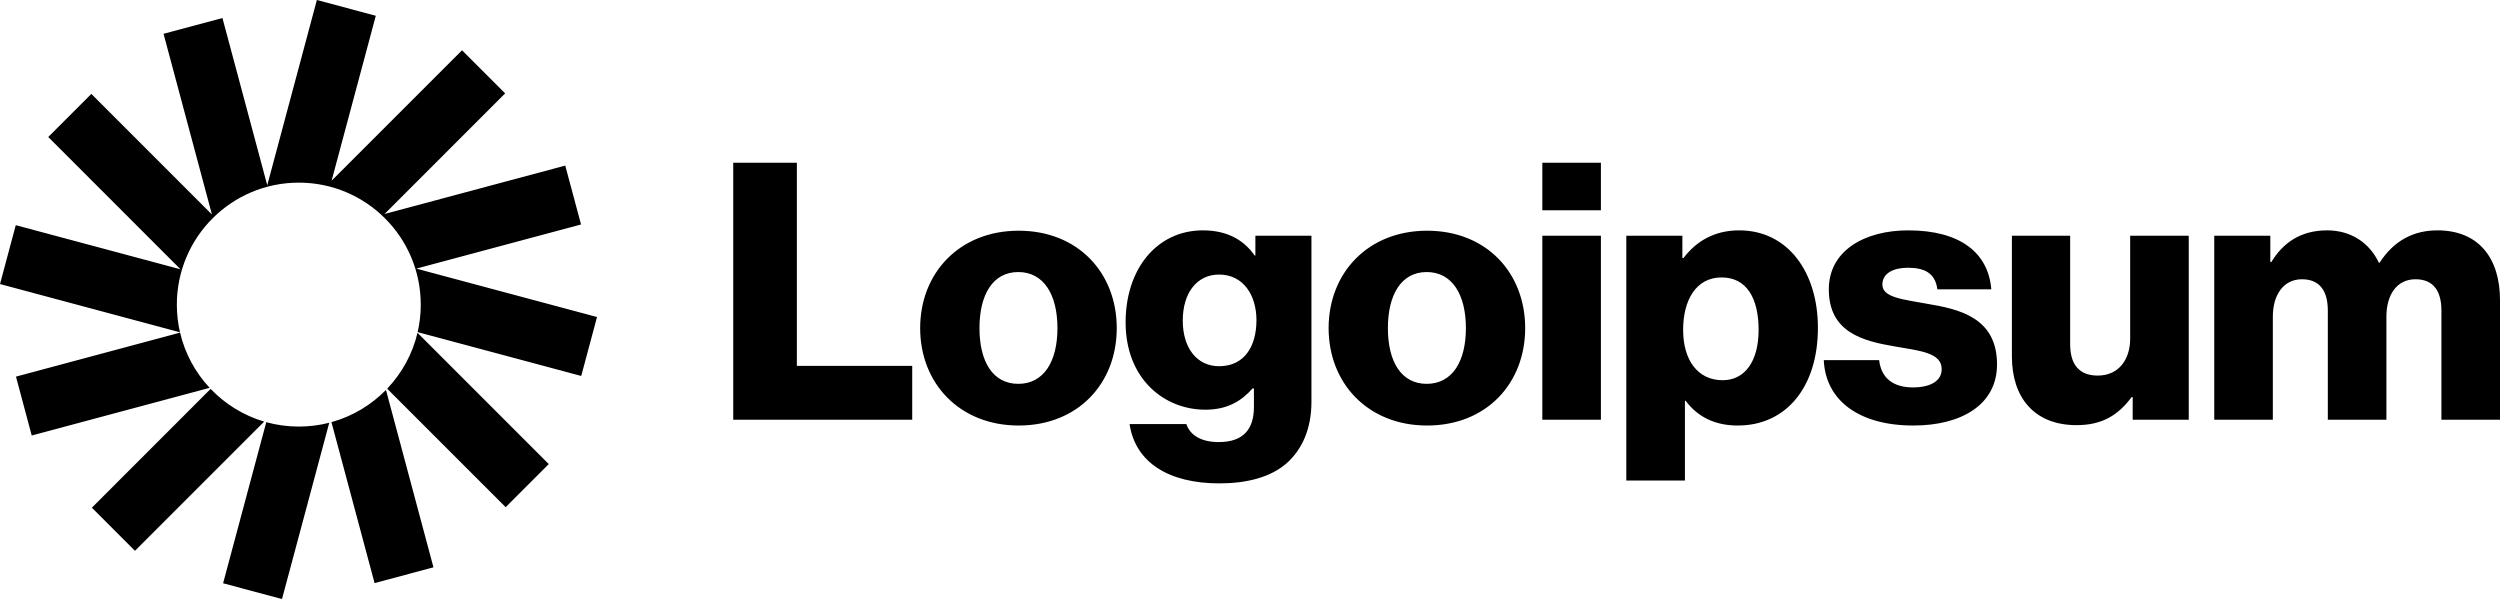
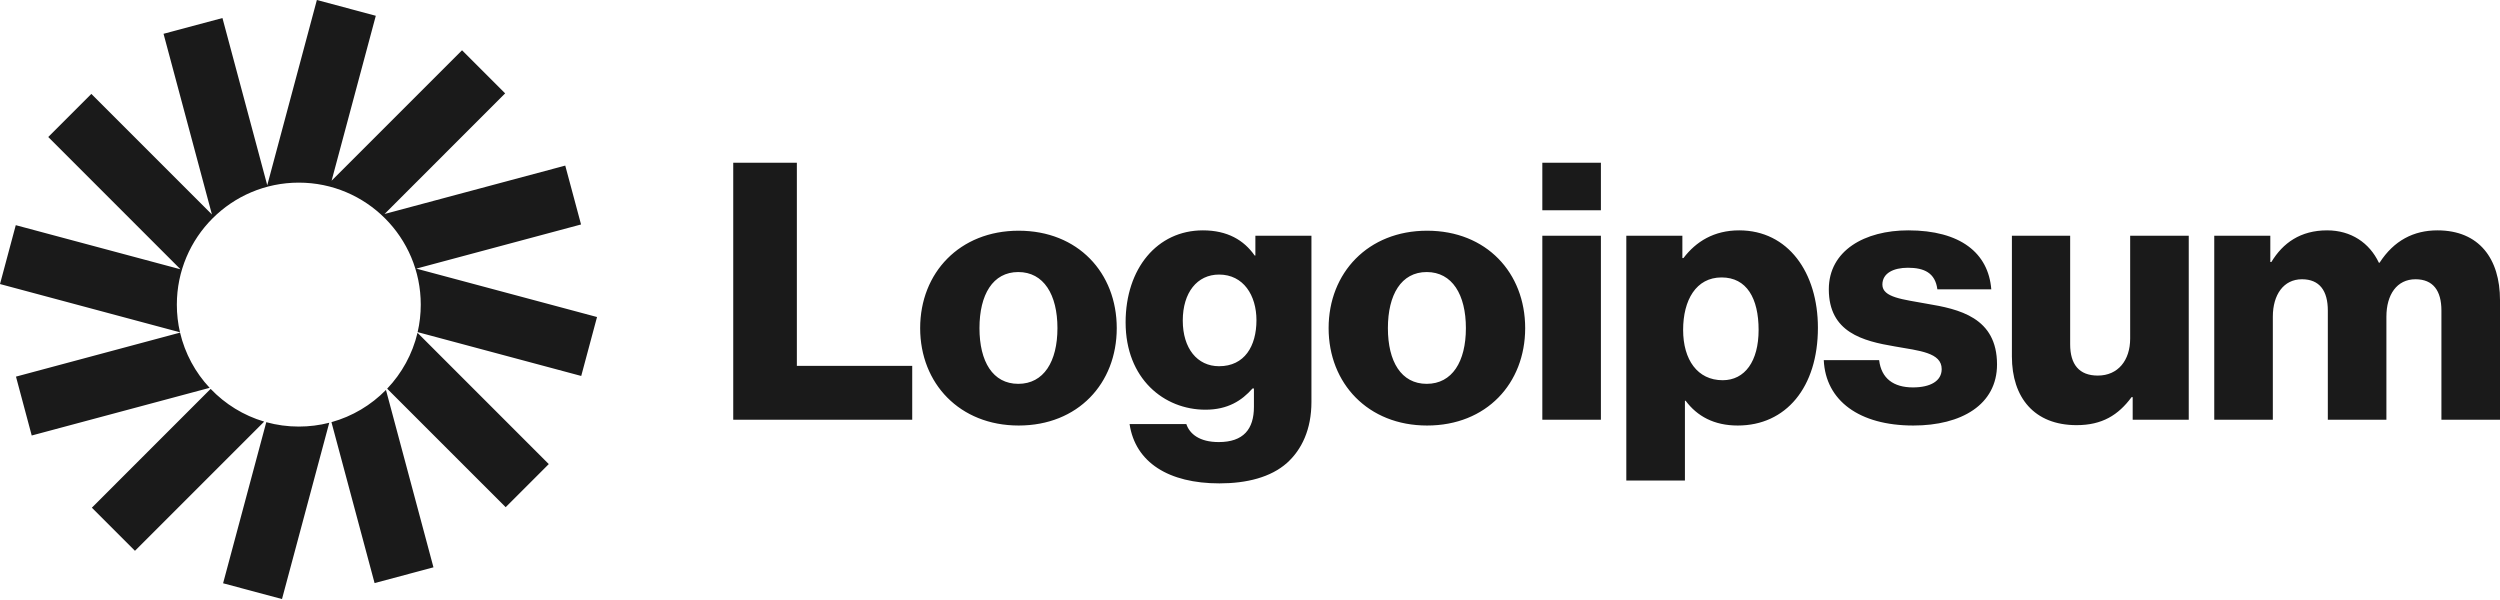
- <svg width="100.159" height="24" viewBox="0 0 100.159 24" fill="none">
+ <svg xmlns="http://www.w3.org/2000/svg" width="100.159" height="24" viewBox="0 0 100.159 24" fill="none" color="#1A1A1A">
  <path d="M 10.668 16.914 C 11.083 17.029 11.52 17.09 11.971 17.09 C 12.392 17.09 12.801 17.037 13.191 16.937 L 11.298 24 L 8.938 23.368 L 10.668 16.914 Z M 17.366 22.729 L 15.007 23.36 L 13.279 16.913 C 14.12 16.68 14.87 16.228 15.463 15.622 L 17.366 22.729 Z M 8.439 15.58 C 9.02 16.188 9.756 16.646 10.584 16.891 L 5.407 22.067 L 3.68 20.34 L 8.439 15.58 Z M 21.986 18.593 L 20.259 20.32 L 15.511 15.572 C 16.097 14.957 16.524 14.188 16.727 13.333 L 21.986 18.593 Z M 48.192 9.229 C 49.171 9.229 49.834 9.618 50.266 10.237 L 50.295 10.237 L 50.295 9.445 L 52.541 9.445 L 52.541 16.098 C 52.541 17.206 52.152 18.013 51.562 18.546 C 50.914 19.122 49.949 19.366 48.854 19.366 C 46.824 19.366 45.485 18.531 45.255 16.99 L 47.529 16.99 C 47.659 17.379 48.049 17.711 48.826 17.711 C 49.819 17.711 50.237 17.192 50.237 16.3 L 50.237 15.564 L 50.18 15.564 C 49.748 16.054 49.186 16.414 48.293 16.414 C 46.637 16.414 45.096 15.176 45.096 12.915 C 45.096 10.755 46.364 9.229 48.192 9.229 Z M 69.678 9.229 C 71.636 9.229 72.832 10.913 72.832 13.131 C 72.832 15.521 71.55 17.048 69.62 17.048 C 68.67 17.048 67.993 16.674 67.532 16.055 L 67.504 16.055 L 67.504 19.251 L 65.156 19.251 L 65.156 9.445 L 67.402 9.445 L 67.402 10.338 L 67.446 10.338 C 67.95 9.676 68.67 9.229 69.678 9.229 Z M 7.214 13.326 C 7.412 14.168 7.828 14.927 8.399 15.538 L 1.271 17.448 L 0.64 15.089 L 7.214 13.326 Z M 40.811 9.243 C 43.186 9.243 44.741 10.928 44.741 13.146 C 44.741 15.363 43.186 17.048 40.811 17.048 C 38.449 17.048 36.865 15.363 36.865 13.146 C 36.865 10.928 38.449 9.243 40.811 9.243 Z M 57.174 9.243 C 59.55 9.243 61.104 10.928 61.104 13.146 C 61.104 15.363 59.55 17.048 57.174 17.048 C 54.812 17.048 53.229 15.363 53.229 13.146 C 53.229 10.928 54.812 9.243 57.174 9.243 Z M 76.451 9.229 C 78.539 9.229 79.663 10.136 79.778 11.591 L 77.618 11.591 C 77.532 10.929 77.085 10.727 76.438 10.727 C 75.861 10.727 75.415 10.943 75.415 11.403 C 75.415 11.922 76.25 11.994 77.186 12.167 C 78.482 12.383 80.008 12.714 80.008 14.601 C 80.008 16.213 78.583 17.048 76.653 17.048 C 74.493 17.048 73.14 16.055 73.067 14.428 L 75.285 14.428 C 75.372 15.162 75.861 15.521 76.639 15.521 C 77.344 15.521 77.791 15.262 77.791 14.787 C 77.791 14.125 76.898 14.053 75.919 13.88 C 74.637 13.664 73.269 13.319 73.269 11.591 C 73.269 10.036 74.709 9.229 76.451 9.229 Z M 82.938 13.794 C 82.938 14.6 83.297 15.047 84.046 15.047 C 84.852 15.047 85.342 14.442 85.342 13.563 L 85.342 9.445 L 87.689 9.445 L 87.689 16.817 L 85.443 16.817 L 85.443 15.91 L 85.399 15.91 C 84.867 16.63 84.219 17.033 83.196 17.033 C 81.497 17.033 80.604 15.925 80.604 14.283 L 80.604 9.445 L 82.938 9.445 L 82.938 13.794 Z M 31.925 14.657 L 36.547 14.657 L 36.547 16.817 L 29.376 16.817 L 29.376 6.521 L 31.925 6.521 L 31.925 14.657 Z M 64.138 16.817 L 61.791 16.817 L 61.791 9.445 L 64.138 9.445 L 64.138 16.817 Z M 97.653 9.229 C 99.324 9.229 100.159 10.367 100.159 12.022 L 100.159 16.817 L 97.812 16.817 L 97.812 12.44 C 97.812 11.648 97.48 11.188 96.774 11.188 C 96.026 11.188 95.609 11.806 95.608 12.685 L 95.608 16.817 L 93.261 16.817 L 93.261 12.44 C 93.261 11.649 92.93 11.188 92.225 11.188 C 91.49 11.188 91.058 11.806 91.058 12.685 L 91.058 16.817 L 88.711 16.817 L 88.711 9.445 L 90.957 9.445 L 90.957 10.496 L 91 10.496 C 91.461 9.733 92.167 9.229 93.232 9.229 C 94.197 9.229 94.931 9.733 95.306 10.525 L 95.335 10.525 C 95.911 9.633 96.703 9.229 97.653 9.229 Z M 40.796 10.899 C 39.774 10.899 39.241 11.806 39.241 13.146 C 39.241 14.485 39.774 15.378 40.796 15.378 C 41.818 15.378 42.365 14.485 42.365 13.146 C 42.365 11.806 41.818 10.899 40.796 10.899 Z M 57.159 10.899 C 56.137 10.9 55.605 11.807 55.604 13.146 C 55.604 14.485 56.137 15.378 57.159 15.378 C 58.182 15.378 58.729 14.485 58.729 13.146 C 58.729 11.806 58.182 10.899 57.159 10.899 Z M 68.973 11.115 C 67.95 11.115 67.432 12.023 67.432 13.218 C 67.432 14.413 68.008 15.233 69.016 15.233 C 69.908 15.233 70.456 14.471 70.456 13.218 C 70.456 11.951 69.98 11.115 68.973 11.115 Z M 15.056 0.632 L 13.285 7.24 L 18.511 2.014 L 20.238 3.741 L 15.407 8.573 L 22.646 6.634 L 23.279 8.993 L 16.679 10.762 L 23.919 12.701 L 23.286 15.062 L 16.732 13.306 C 16.814 12.952 16.857 12.583 16.857 12.204 C 16.857 9.506 14.669 7.317 11.971 7.317 C 9.272 7.318 7.085 9.506 7.085 12.204 C 7.085 12.585 7.128 12.956 7.211 13.313 L 0 11.38 L 0.632 9.021 L 7.232 10.789 L 1.933 5.489 L 3.66 3.762 L 8.491 8.593 L 6.552 1.354 L 8.912 0.722 L 10.707 7.422 L 12.695 0 L 15.056 0.632 Z M 48.84 11 C 47.962 11 47.386 11.721 47.386 12.844 C 47.386 13.952 47.962 14.672 48.84 14.672 C 49.862 14.672 50.338 13.866 50.338 12.829 C 50.338 11.835 49.819 11 48.84 11 Z M 64.138 8.423 L 61.791 8.423 L 61.791 6.521 L 64.138 6.521 L 64.138 8.423 Z" fill="currentColor" fill-rule="nonzero" />
</svg>
